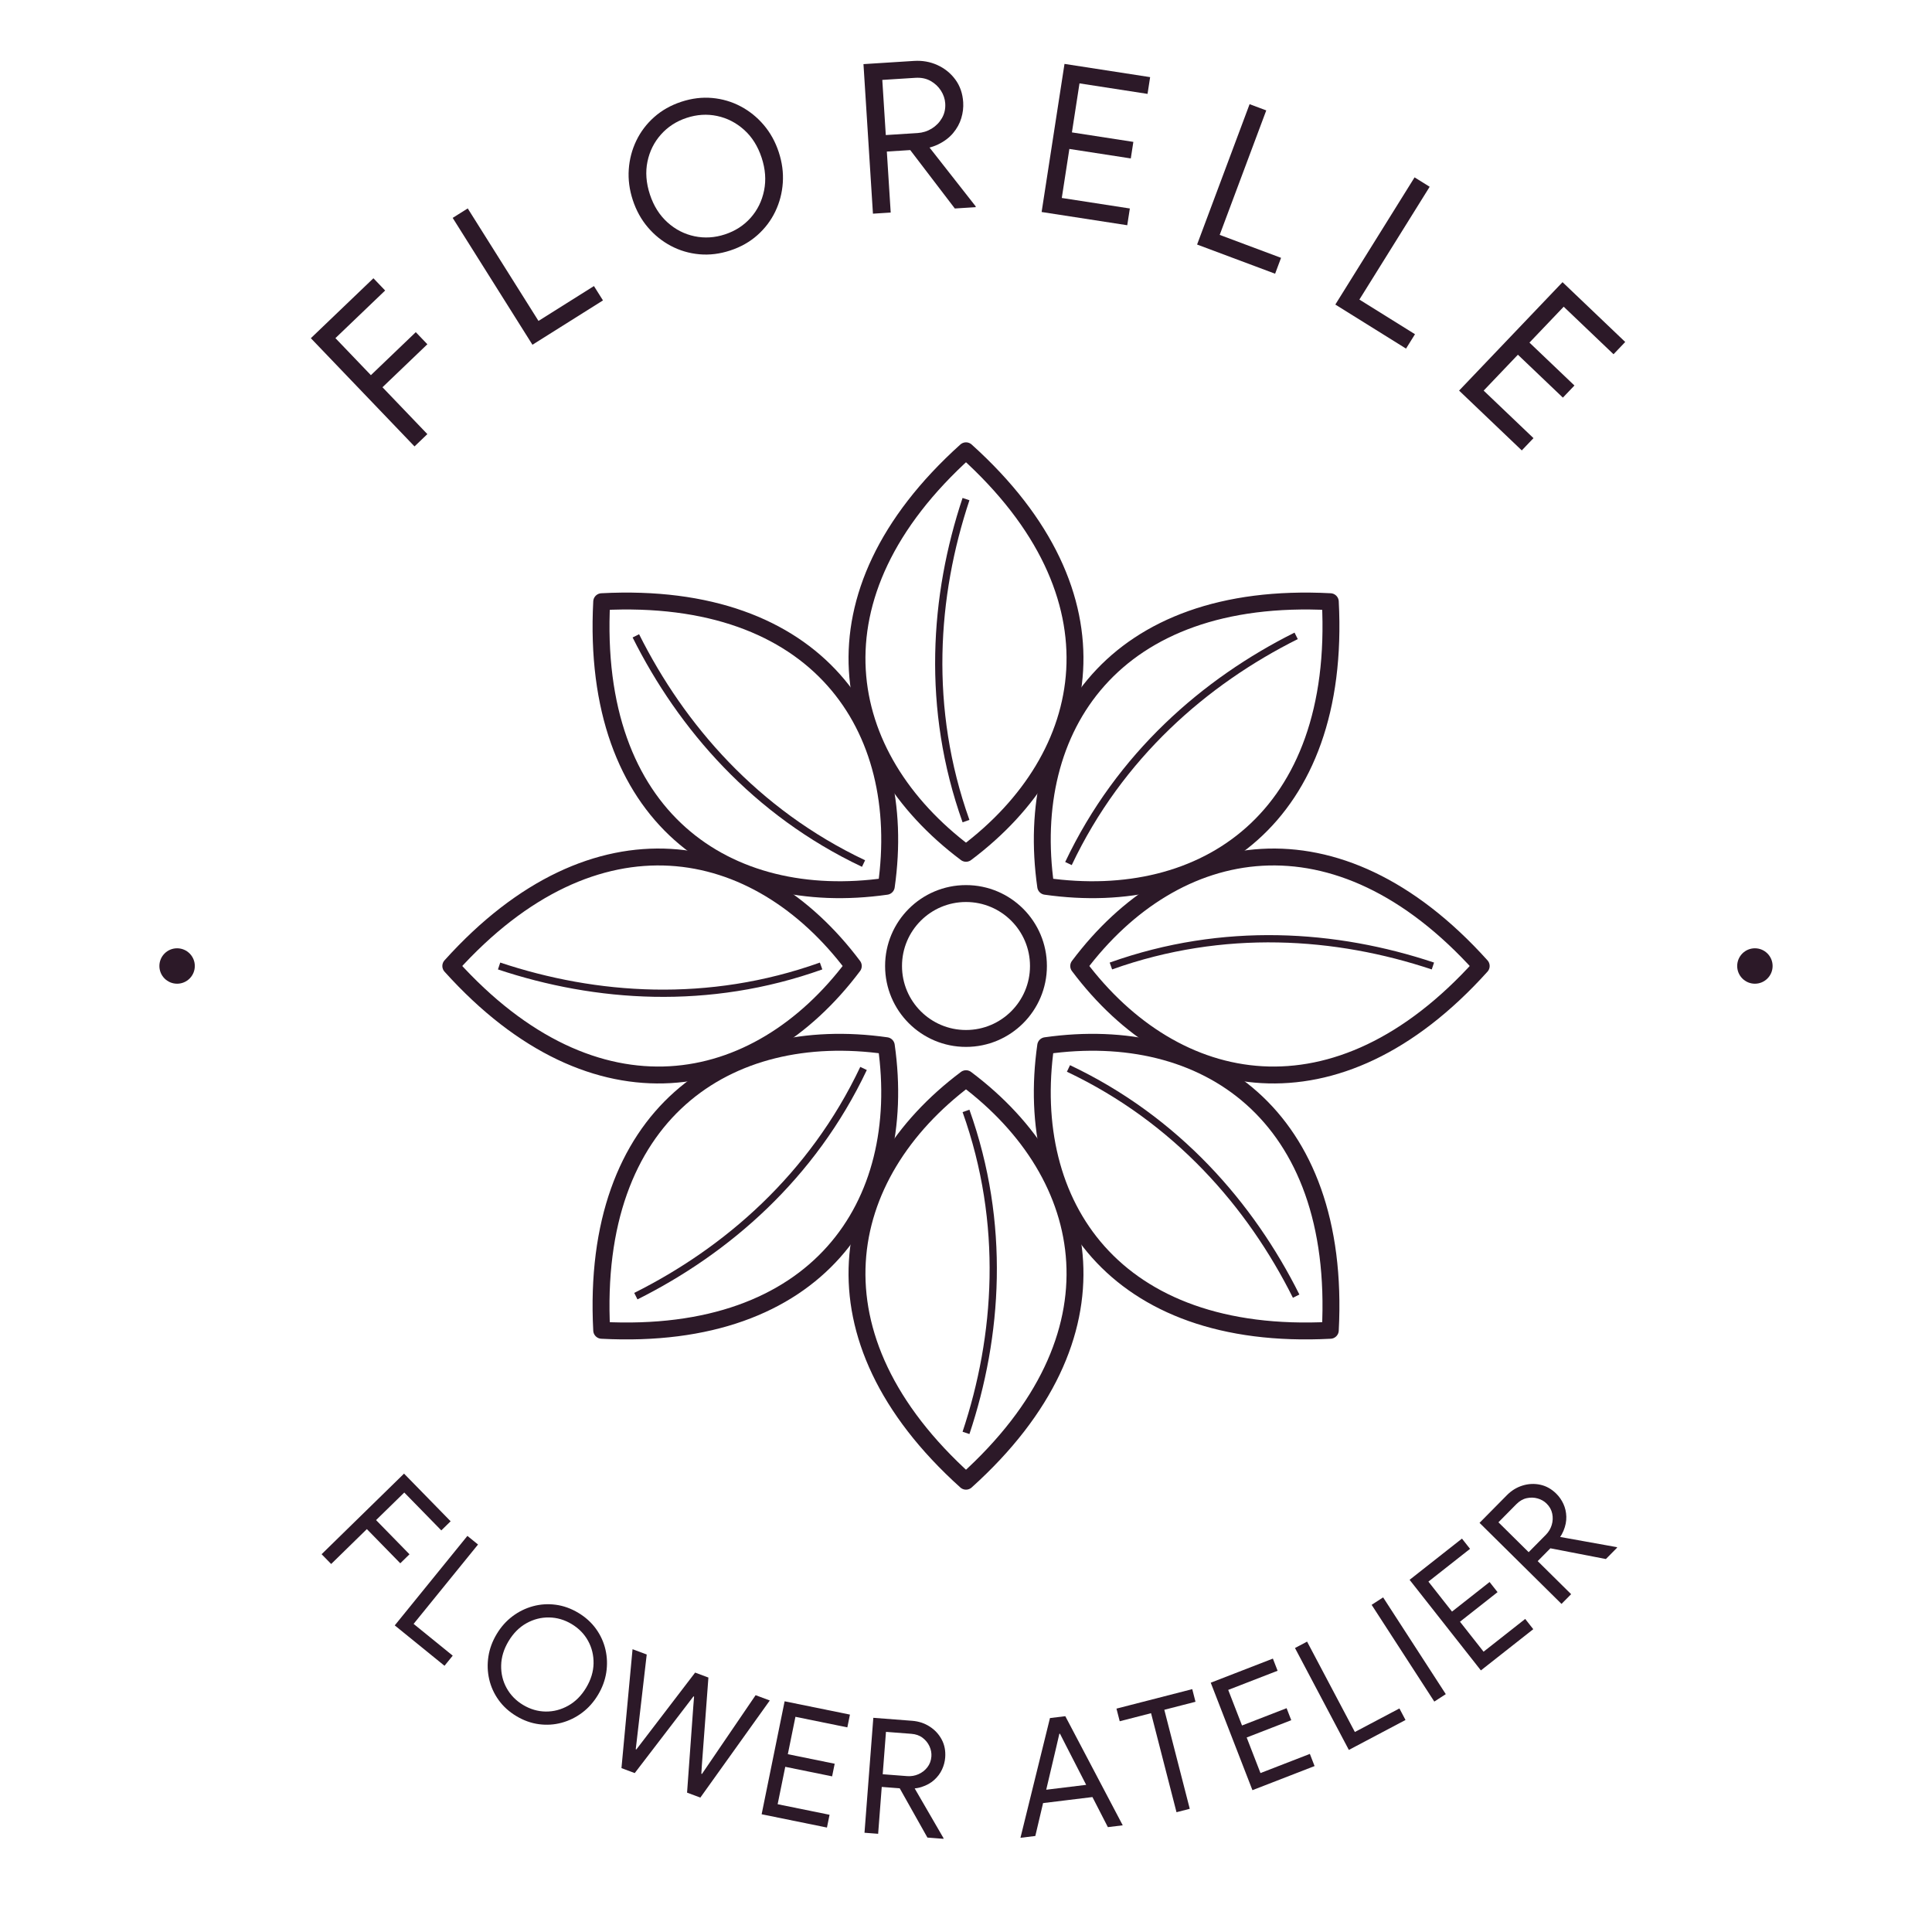
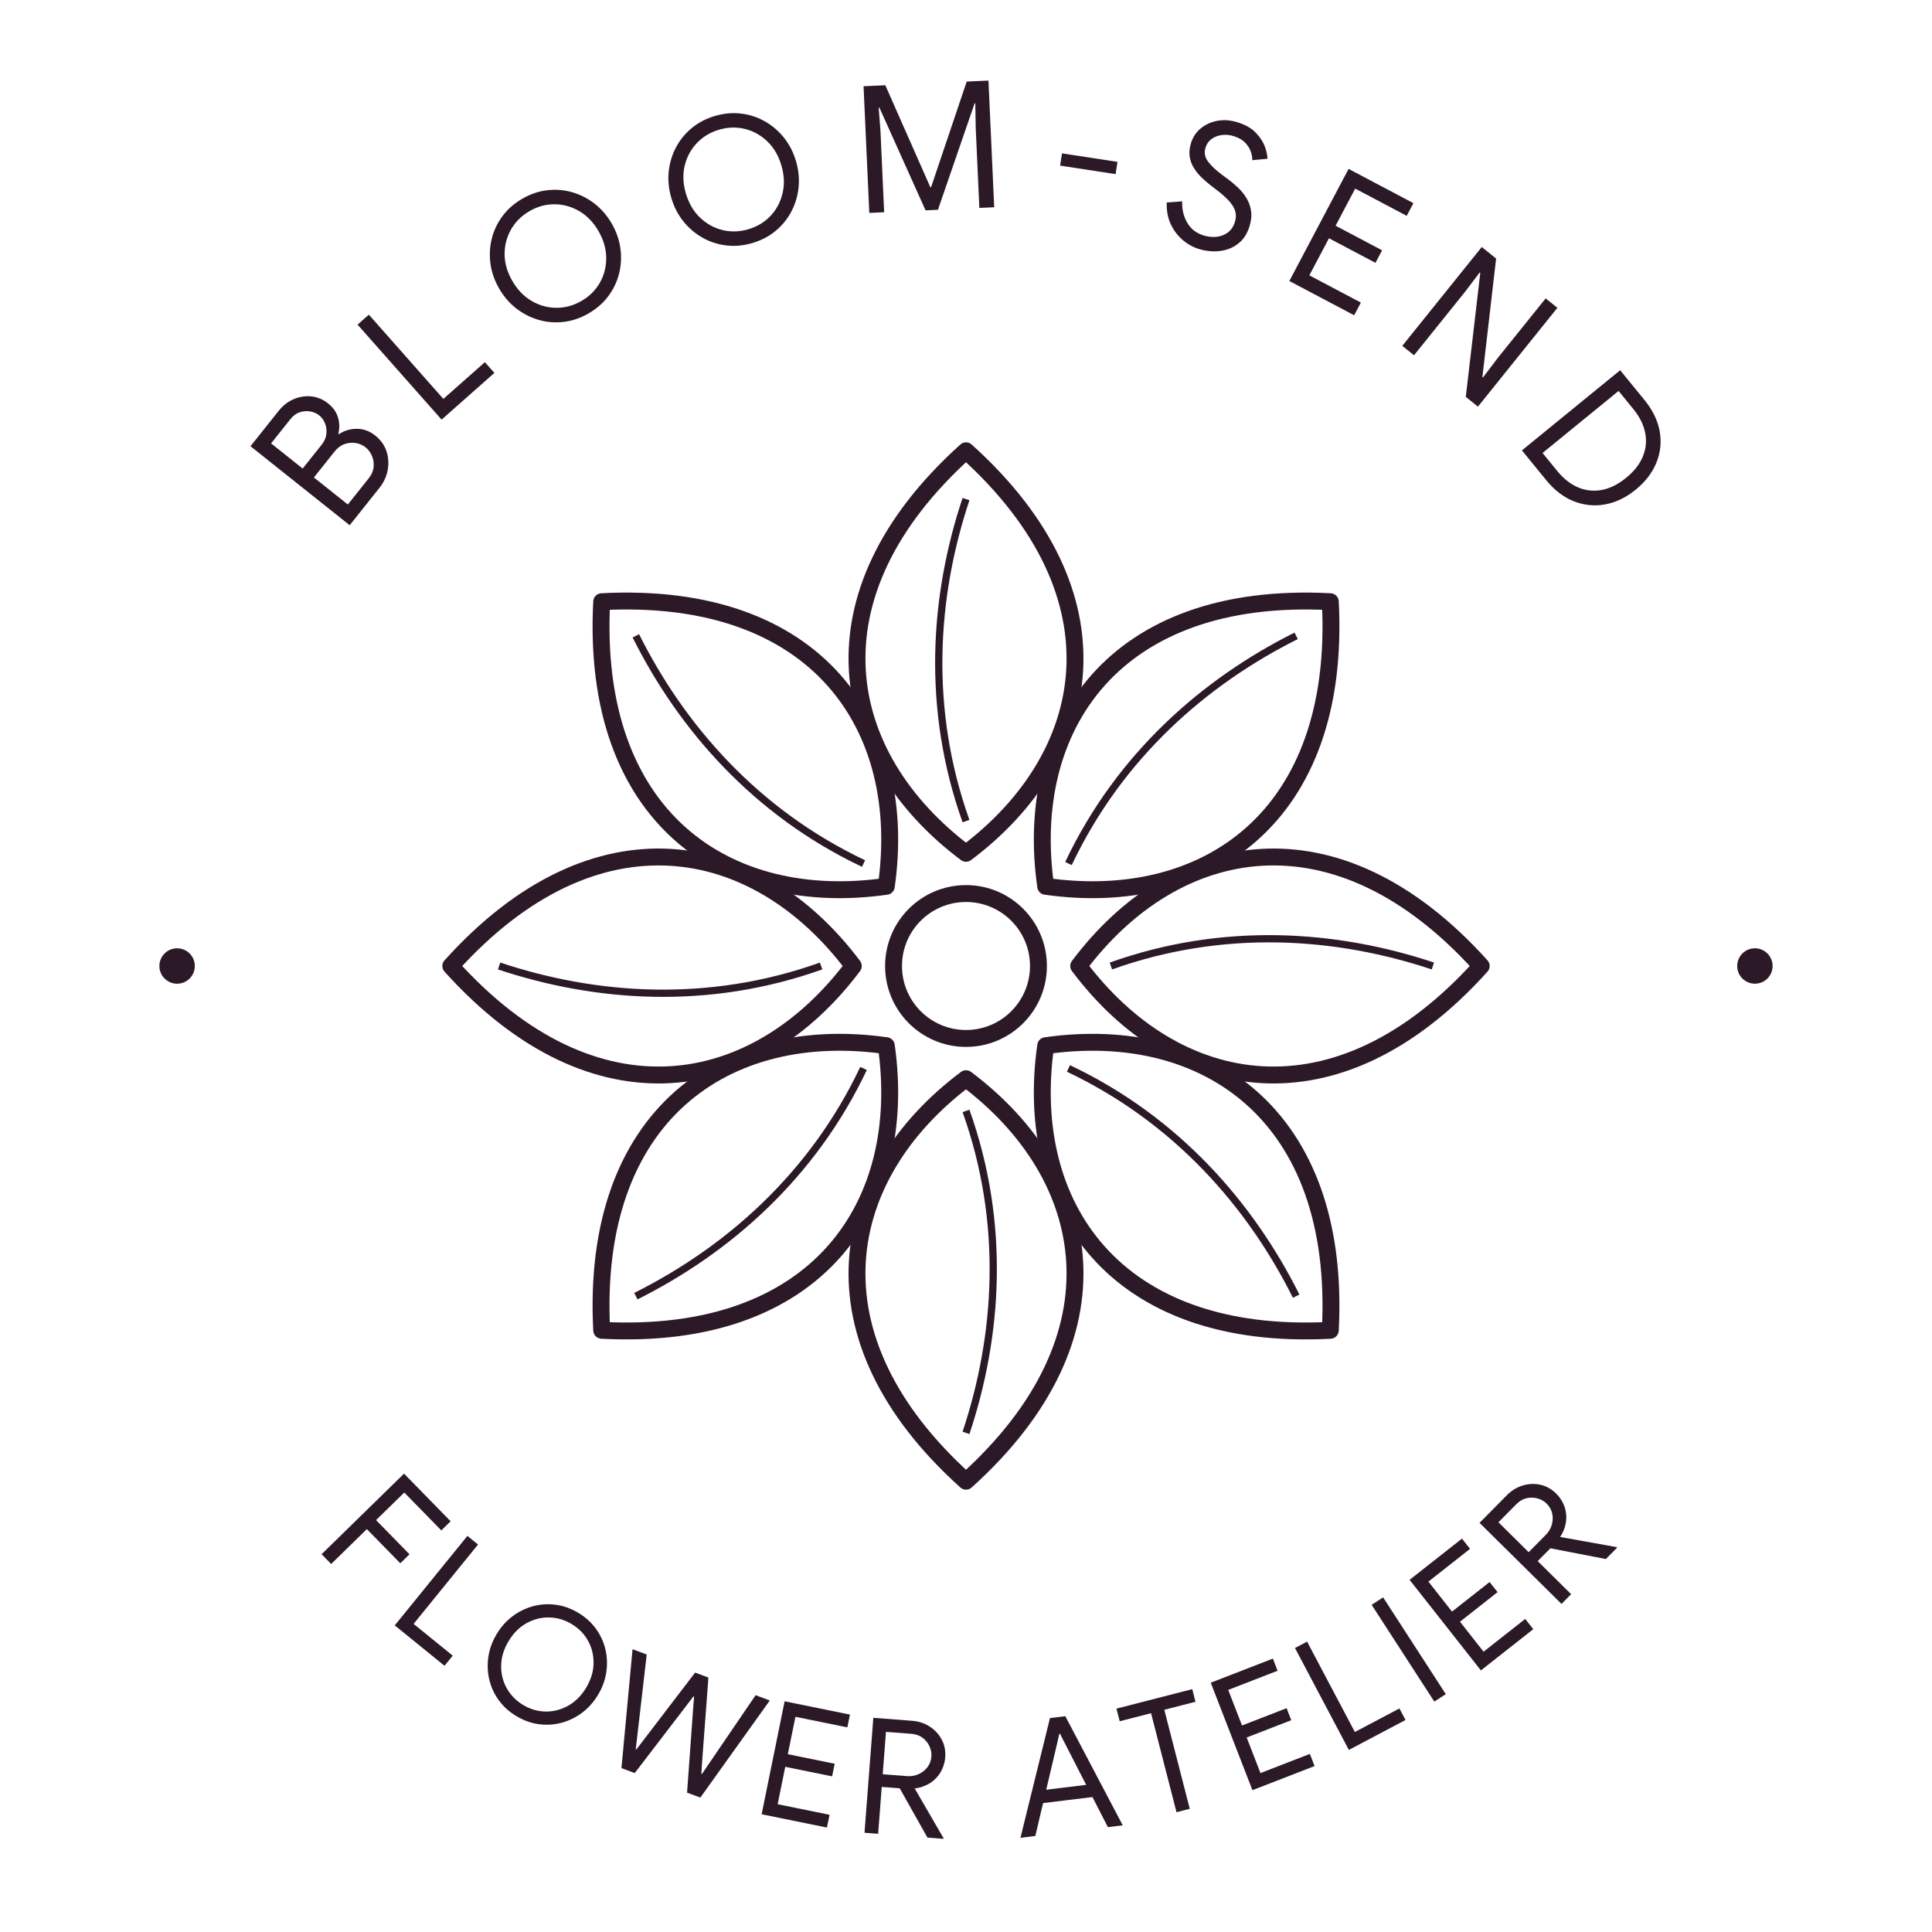
<svg xmlns="http://www.w3.org/2000/svg" viewBox="0 0 120 120" fill="#2c1928" color="#2c1928">
-   <path transform="translate(27.4876 26.0597) rotate(-43.7691) translate(-3.4385 0) scale(0.013 -0.013)" d="M79 0V716H493V635H164V0ZM124 310V390H461V310Z" />
-   <path transform="translate(34.9809 20.2125) rotate(-32.1624) translate(-3.2825 0) scale(0.013 -0.013)" d="M79 0V716H164V81H477V0Z" />
-   <path transform="translate(45.2937 15.3601) rotate(-18.2341) translate(-5.343 0) scale(0.013 -0.013)" d="M411 -16Q332 -16 265.0 13.0Q198 42 148.5 93.5Q99 145 71.5 212.5Q44 280 44 358Q44 436 71.5 503.5Q99 571 148.5 622.5Q198 674 265.0 703.0Q332 732 411 732Q490 732 557.0 703.0Q624 674 673.5 622.5Q723 571 750.5 503.5Q778 436 778 358Q778 280 750.5 212.5Q723 145 673.5 93.5Q624 42 557.0 13.0Q490 -16 411 -16ZM411 65Q489 65 552.5 102.0Q616 139 654.0 205.5Q692 272 692 358Q692 445 654.0 511.0Q616 577 552.5 614.0Q489 651 411 651Q334 651 270.0 614.0Q206 577 168.0 511.0Q130 445 130 358Q130 272 168.0 205.5Q206 139 270.0 102.0Q334 65 411 65Z" />
-   <path transform="translate(57.029 13.094) rotate(-3.6243) translate(-3.8415 0) scale(0.013 -0.013)" d="M79 0V716H321Q381 716 431.5 689.0Q482 662 512.5 614.5Q543 567 543 504Q543 466 529.0 428.5Q515 391 485.5 360.0Q456 329 410.5 310.5Q365 292 302 292H124V371H316Q353 371 385.0 388.0Q417 405 437.0 435.0Q457 465 457 504Q457 536 440.5 566.0Q424 596 394.0 615.5Q364 635 322 635H164V0ZM252 328 345 333 571 4V0H471Z" />
-   <path transform="translate(67.1763 13.5511) rotate(8.7827) translate(-3.536 0) scale(0.013 -0.013)" d="M79 0V716H493V635H164V81H493V0ZM124 318V398H461V318Z" />
-   <path transform="translate(76.4661 15.9788) rotate(20.5082) translate(-3.2825 0) scale(0.013 -0.013)" d="M79 0V716H164V81H477V0Z" />
-   <path transform="translate(84.8538 20.1091) rotate(31.9247) translate(-3.2825 0) scale(0.013 -0.013)" d="M79 0V716H164V81H477V0Z" />
-   <path transform="translate(92.442 25.9924) rotate(43.6502) translate(-3.536 0) scale(0.013 -0.013)" d="M79 0V716H493V635H164V81H493V0ZM124 318V398H461V318Z" />
+   <path transform="translate(23.234 30.7209) rotate(-51.4675) translate(-3.3 0) scale(0.011 -0.011)" d="M79 0V716H336Q391 716 437.5 691.5Q484 667 512.5 623.5Q541 580 541 523Q541 470 514.0 431.0Q487 392 443 372V368Q496 351 530.5 307.0Q565 263 565 203Q565 143 535.0 97.5Q505 52 456.0 26.0Q407 0 350 0ZM124 326V407H336Q374 407 401.0 424.5Q428 442 442.5 468.0Q457 494 457 521Q457 548 443.0 574.0Q429 600 403.0 617.5Q377 635 340 635H164V81H355Q393 81 421.0 99.5Q449 118 464.0 146.5Q479 175 479 204Q479 234 463.5 262.0Q448 290 419.5 308.0Q391 326 351 326Z" />
+   <path transform="translate(28.8577 24.7983) rotate(-41.4986) translate(-2.7775 0) scale(0.011 -0.011)" d="M79 0V716H164V81H477V0Z" />
+   <path transform="translate(36.4707 19.3137) rotate(-30.0413) translate(-4.521 0) scale(0.011 -0.011)" d="M411 -16Q332 -16 265.0 13.0Q198 42 148.5 93.5Q99 145 71.5 212.5Q44 280 44 358Q44 436 71.5 503.5Q99 571 148.5 622.5Q198 674 265.0 703.0Q332 732 411 732Q490 732 557.0 703.0Q624 674 673.5 622.5Q723 571 750.5 503.5Q778 436 778 358Q778 280 750.5 212.5Q723 145 673.5 93.5Q624 42 557.0 13.0Q490 -16 411 -16ZM411 65Q489 65 552.5 102.0Q616 139 654.0 205.5Q692 272 692 358Q692 445 654.0 511.0Q616 577 552.5 614.0Q489 651 411 651Q334 651 270.0 614.0Q206 577 168.0 511.0Q130 445 130 358Q130 272 168.0 205.5Q206 139 270.0 102.0Q334 65 411 65Z" />
+   <path transform="translate(46.6839 14.9258) rotate(-16.4585) translate(-4.521 0) scale(0.011 -0.011)" d="M411 -16Q332 -16 265.0 13.0Q198 42 148.5 93.5Q99 145 71.5 212.5Q44 280 44 358Q44 436 71.5 503.5Q99 571 148.5 622.5Q198 674 265.0 703.0Q332 732 411 732Q490 732 557.0 703.0Q624 674 673.5 622.5Q723 571 750.5 503.5Q778 436 778 358Q778 280 750.5 212.5Q723 145 673.5 93.5Q624 42 557.0 13.0Q490 -16 411 -16ZM411 65Q489 65 552.5 102.0Q616 139 654.0 205.5Q692 272 692 358Q692 445 654.0 511.0Q616 577 552.5 614.0Q489 651 411 651Q334 651 270.0 614.0Q206 577 168.0 511.0Q130 445 130 358Q130 272 168.0 205.5Q206 139 270.0 102.0Q334 65 411 65Z" />
+   <path transform="translate(57.8727 13.0482) rotate(-2.5942) translate(-4.752 0) scale(0.011 -0.011)" d="M79 0V716H202L430 129H434L662 716H785V0H701V455L705 591H701L467 0H397L163 591H159L163 455V0Z" />
+   <path transform="translate(67.1111 13.5411) rotate(8.7023) translate(-2.4145 0) scale(0.011 -0.011)" d="M61 275V345H378V275Z" />
+   <path transform="translate(74.4667 15.2818) rotate(17.9269) translate(-3.0525 0) scale(0.011 -0.011)" d="M279 -16Q227 -16 176.0 6.0Q125 28 86.0 71.0Q47 114 29 178L110 211Q127 149 172.0 107.0Q217 65 281 65Q321 65 354.5 79.5Q388 94 408.5 122.0Q429 150 429 190Q429 226 411.5 251.0Q394 276 359.0 295.5Q324 315 273 333L228 349Q198 360 167.5 375.5Q137 391 111.5 413.5Q86 436 71.0 467.5Q56 499 56 542Q56 594 84.0 637.0Q112 680 161.0 706.0Q210 732 274 732Q341 732 386.5 707.5Q432 683 458.5 649.5Q485 616 494 588L415 554Q409 575 392.0 597.5Q375 620 346.5 635.5Q318 651 275 651Q240 651 209.5 637.0Q179 623 160.5 598.5Q142 574 142 542Q142 497 178.0 471.0Q214 445 275 424L322 408Q354 397 387.5 381.0Q421 365 450.0 340.0Q479 315 497.0 278.5Q515 242 515 191Q515 136 493.5 96.5Q472 57 437.0 32.0Q402 7 360.5 -4.5Q319 -16 279 -16Z" />
+   <path transform="translate(81.9604 18.4459) rotate(27.8555) translate(-2.992 0) scale(0.011 -0.011)" d="M79 0V716H493V635H164V81H493V0ZM124 318V398H461V318Z" />
+   <path transform="translate(89.4482 23.3693) rotate(38.7966) translate(-3.883 0) scale(0.011 -0.011)" d="M79 0V716H183L542 146H546L542 284V716H627V0H539L164 597H160L164 459V0Z" />
+   <path transform="translate(96.4173 30.2884) rotate(50.7903) translate(-3.8555 0) scale(0.011 -0.011)" d="M79 0V716H295Q407 716 488.0 670.5Q569 625 613.0 544.0Q657 463 657 358Q657 253 613.0 172.5Q569 92 488.0 46.0Q407 0 295 0ZM164 81H295Q379 81 441.0 113.5Q503 146 537.0 208.0Q571 270 571 358Q571 446 537.0 508.0Q503 570 441.0 602.5Q379 635 295 635H164Z" />
  <path transform="translate(21.2722 97.8611) rotate(45.6483) translate(-2.645 0) scale(0.01 -0.01)" d="M79 0V716H493V635H164V0ZM124 310V390H461V310Z" />
  <path transform="translate(25.8659 102.0496) rotate(39.0682) translate(-2.525 0) scale(0.01 -0.01)" d="M79 0V716H164V81H477V0Z" />
  <path transform="translate(32.1556 106.4542) rotate(30.9382) translate(-4.11 0) scale(0.01 -0.01)" d="M411 -16Q332 -16 265.0 13.0Q198 42 148.5 93.5Q99 145 71.5 212.5Q44 280 44 358Q44 436 71.5 503.5Q99 571 148.5 622.5Q198 674 265.0 703.0Q332 732 411 732Q490 732 557.0 703.0Q624 674 673.5 622.5Q723 571 750.5 503.5Q778 436 778 358Q778 280 750.5 212.5Q723 145 673.5 93.5Q624 42 557.0 13.0Q490 -16 411 -16ZM411 65Q489 65 552.5 102.0Q616 139 654.0 205.5Q692 272 692 358Q692 445 654.0 511.0Q616 577 552.5 614.0Q489 651 411 651Q334 651 270.0 614.0Q206 577 168.0 511.0Q130 445 130 358Q130 272 168.0 205.5Q206 139 270.0 102.0Q334 65 411 65Z" />
  <path transform="translate(41.045 110.7347) rotate(20.4862) translate(-4.72 0) scale(0.01 -0.01)" d="M211 0 17 716H111L241 190L253 141H257L272 190L432 716H520L673 190L688 141H692L704 190L833 716H927L734 0H646L494 518L478 574H474L457 518L299 0Z" />
  <path transform="translate(49.1979 113.0718) rotate(11.5046) translate(-2.72 0) scale(0.01 -0.01)" d="M79 0V716H493V635H164V81H493V0ZM124 318V398H461V318Z" />
  <path transform="translate(55.8541 114.0011) rotate(4.3903) translate(-2.955 0) scale(0.01 -0.01)" d="M79 0V716H321Q381 716 431.5 689.0Q482 662 512.5 614.5Q543 567 543 504Q543 466 529.0 428.5Q515 391 485.5 360.0Q456 329 410.5 310.5Q365 292 302 292H124V371H316Q353 371 385.0 388.0Q417 405 437.0 435.0Q457 465 457 504Q457 536 440.5 566.0Q424 596 394.0 615.5Q364 635 322 635H164V0ZM252 328 345 333 571 4V0H471Z" />
  <path transform="translate(61.0149 114.1505) rotate(-1.0738) translate(-1.16 0) scale(0.01 -0.01)" d="" />
  <path transform="translate(66.5589 113.7614) rotate(-6.9557) translate(-3.35 0) scale(0.01 -0.01)" d="M15 0 287 716H383L655 0H562L365 535L337 612H333L305 535L108 0ZM325 197V277H490L519 197ZM131 197 160 277H325V197Z" />
  <path transform="translate(73.4817 112.4552) rotate(-14.4139) translate(-2.65 0) scale(0.01 -0.01)" d="M223 0V665H308V0ZM22 635V716H508V635Z" />
  <path transform="translate(79.5905 110.4928) rotate(-21.2056) translate(-2.72 0) scale(0.01 -0.01)" d="M79 0V716H493V635H164V81H493V0ZM124 318V398H461V318Z" />
  <path transform="translate(85.3139 107.8802) rotate(-27.865) translate(-2.525 0) scale(0.01 -0.01)" d="M79 0V716H164V81H477V0Z" />
  <path transform="translate(89.444 105.4572) rotate(-32.9324) translate(-1.215 0) scale(0.01 -0.01)" d="M79 0V716H164V0Z" />
  <path transform="translate(93.4975 102.5585) rotate(-38.206) translate(-2.72 0) scale(0.01 -0.01)" d="M79 0V716H493V635H164V81H493V0ZM124 318V398H461V318Z" />
  <path transform="translate(98.5104 98.0822) rotate(-45.3204) translate(-2.955 0) scale(0.01 -0.01)" d="M79 0V716H321Q381 716 431.5 689.0Q482 662 512.5 614.5Q543 567 543 504Q543 466 529.0 428.5Q515 391 485.5 360.0Q456 329 410.5 310.5Q365 292 302 292H124V371H316Q353 371 385.0 388.0Q417 405 437.0 435.0Q457 465 457 504Q457 536 440.5 566.0Q424 596 394.0 615.5Q364 635 322 635H164V0ZM252 328 345 333 571 4V0H471Z" />
  <circle cx="11" cy="60" r="1.1" />
  <circle cx="109" cy="60" r="1.1" />
  <g fill="none" stroke="currentColor" stroke-width="1.05" stroke-linejoin="round">
    <path transform="rotate(0 60 60)" d="M60 53 C52 47 50 37 60 28 C70 37 68 47 60 53Z" />
    <path transform="rotate(45 60 60)" d="M60 53 C52 47 50 37 60 28 C70 37 68 47 60 53Z" />
    <path transform="rotate(90 60 60)" d="M60 53 C52 47 50 37 60 28 C70 37 68 47 60 53Z" />
    <path transform="rotate(135 60 60)" d="M60 53 C52 47 50 37 60 28 C70 37 68 47 60 53Z" />
    <path transform="rotate(180 60 60)" d="M60 53 C52 47 50 37 60 28 C70 37 68 47 60 53Z" />
    <path transform="rotate(225 60 60)" d="M60 53 C52 47 50 37 60 28 C70 37 68 47 60 53Z" />
    <path transform="rotate(270 60 60)" d="M60 53 C52 47 50 37 60 28 C70 37 68 47 60 53Z" />
    <path transform="rotate(315 60 60)" d="M60 53 C52 47 50 37 60 28 C70 37 68 47 60 53Z" />
    <circle cx="60" cy="60" r="4.5" />
  </g>
  <g fill="none" stroke="currentColor" stroke-width=".45">
    <path transform="rotate(0 60 60)" d="M60 51 C57.5 44 58 37 60 31" />
    <path transform="rotate(45 60 60)" d="M60 51 C57.5 44 58 37 60 31" />
    <path transform="rotate(90 60 60)" d="M60 51 C57.5 44 58 37 60 31" />
    <path transform="rotate(135 60 60)" d="M60 51 C57.5 44 58 37 60 31" />
    <path transform="rotate(180 60 60)" d="M60 51 C57.5 44 58 37 60 31" />
    <path transform="rotate(225 60 60)" d="M60 51 C57.5 44 58 37 60 31" />
    <path transform="rotate(270 60 60)" d="M60 51 C57.5 44 58 37 60 31" />
    <path transform="rotate(315 60 60)" d="M60 51 C57.5 44 58 37 60 31" />
  </g>
</svg>
